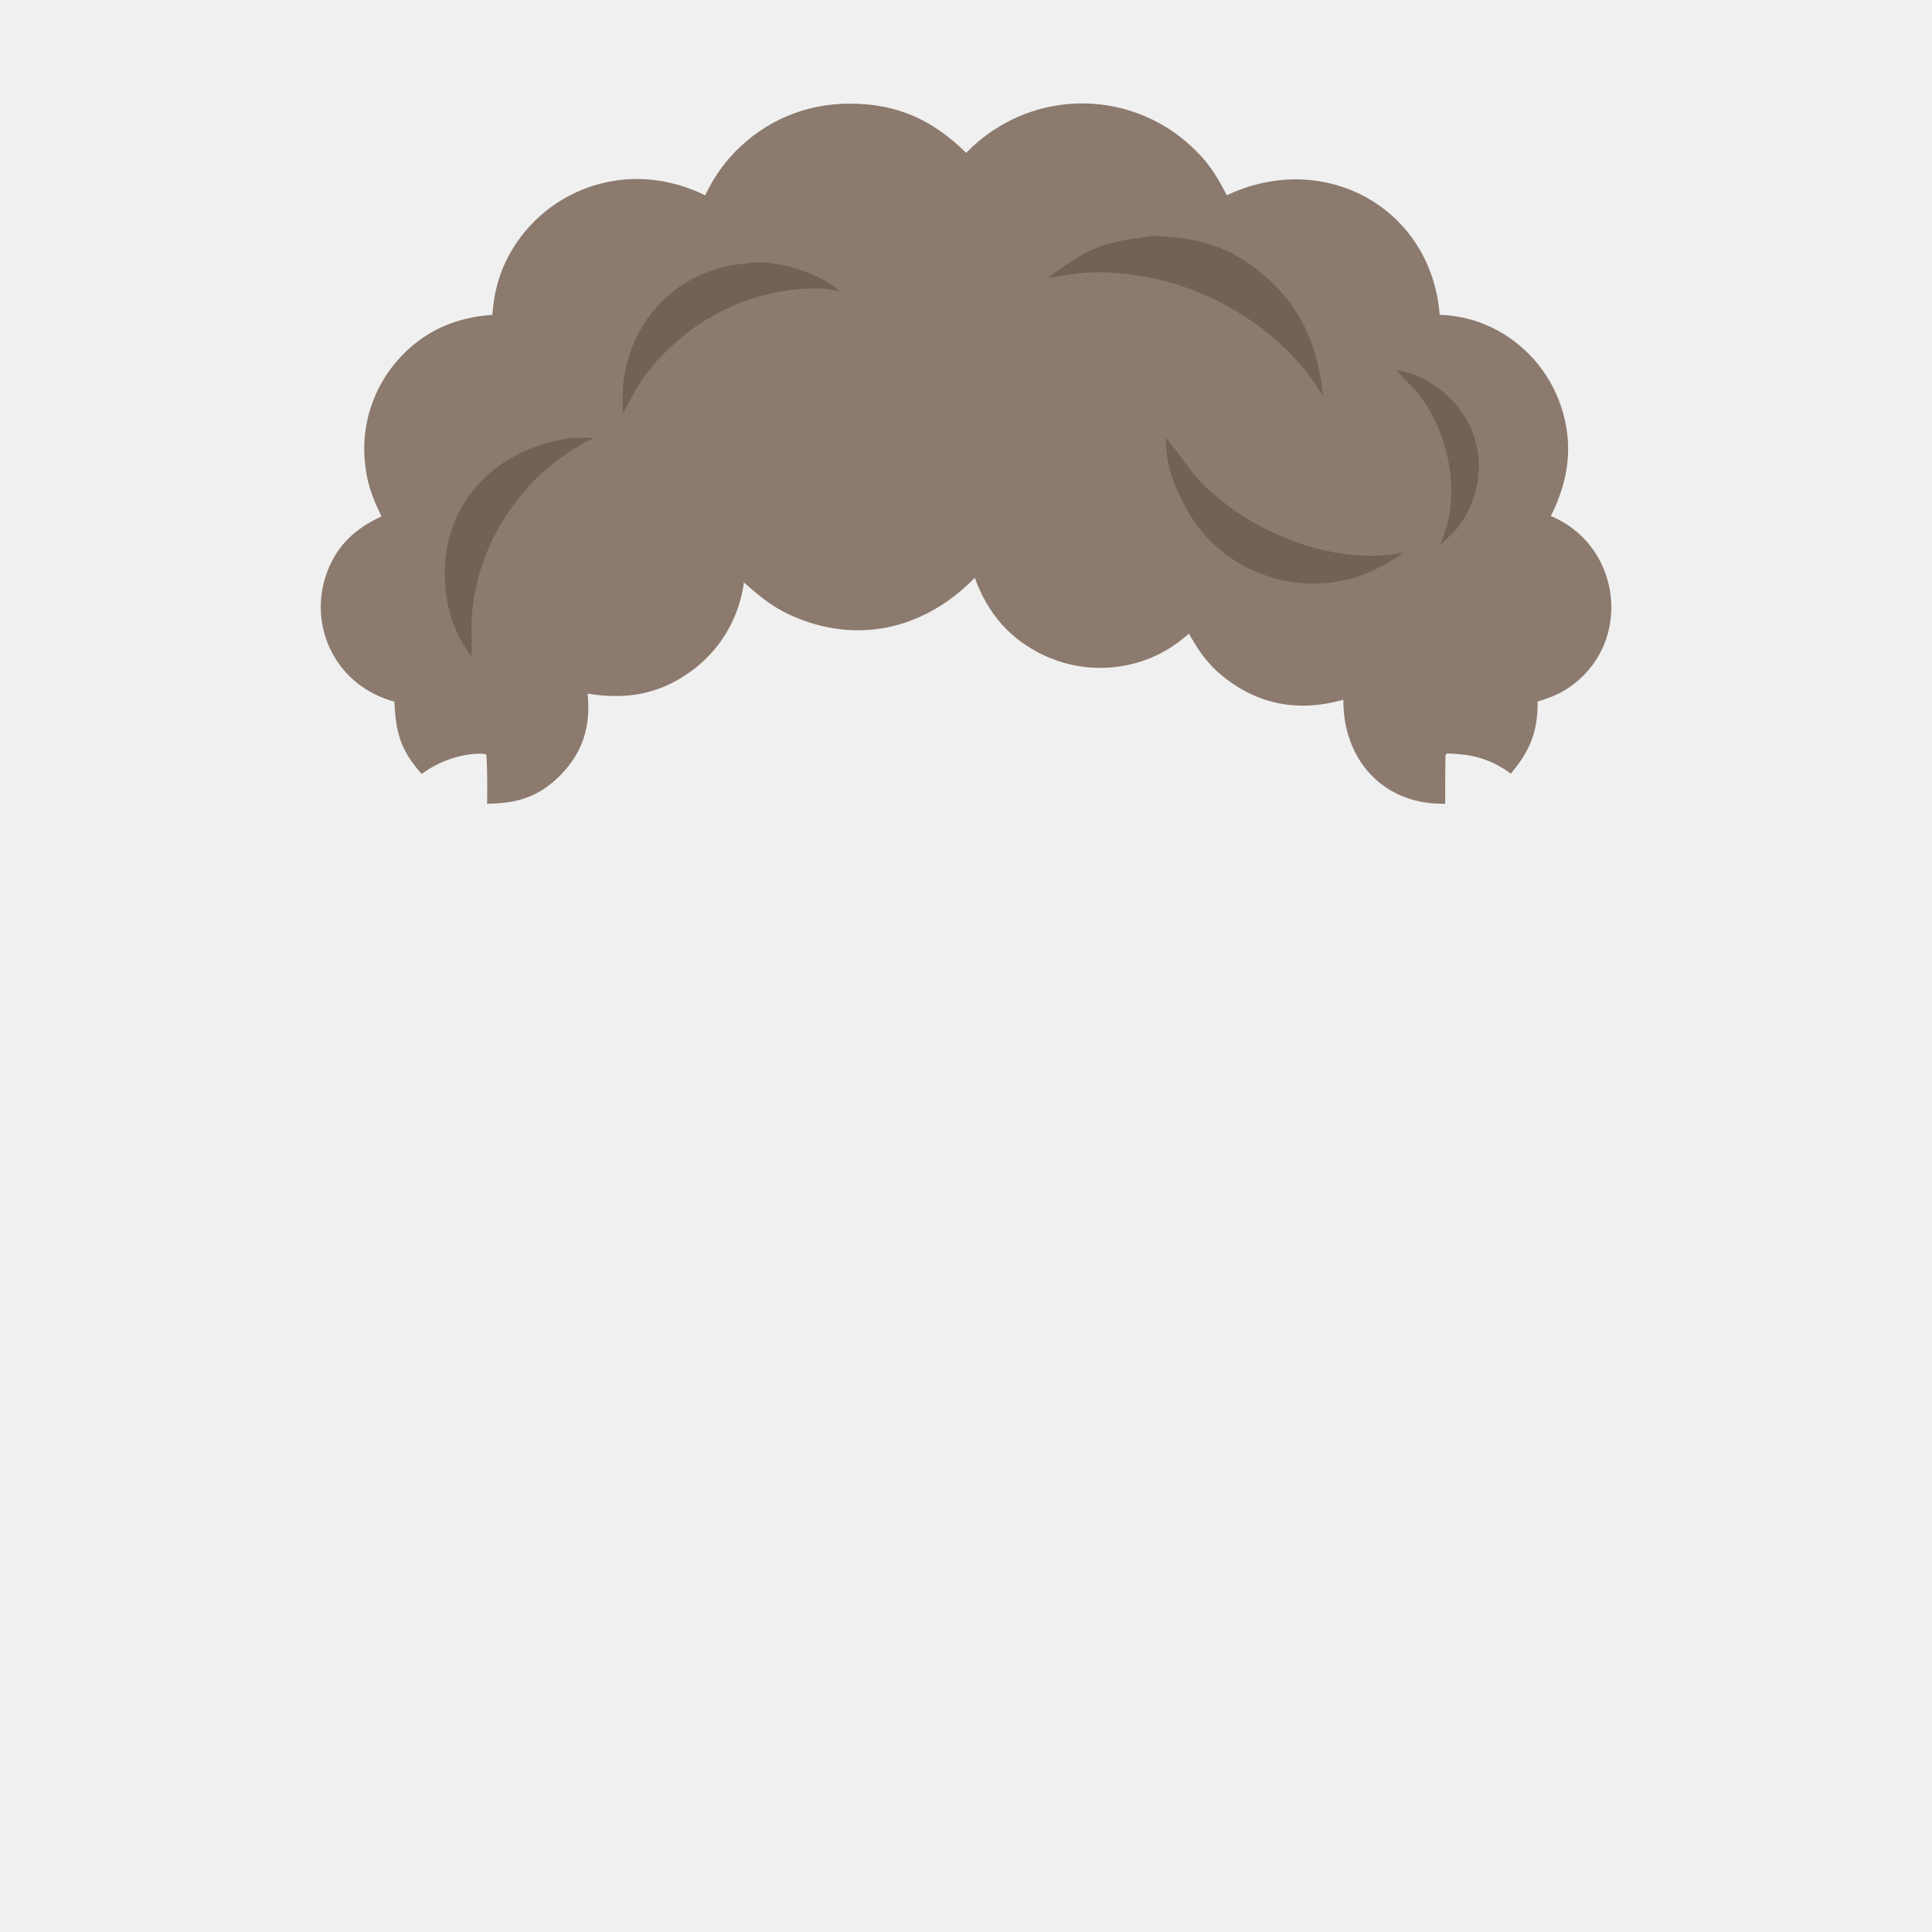
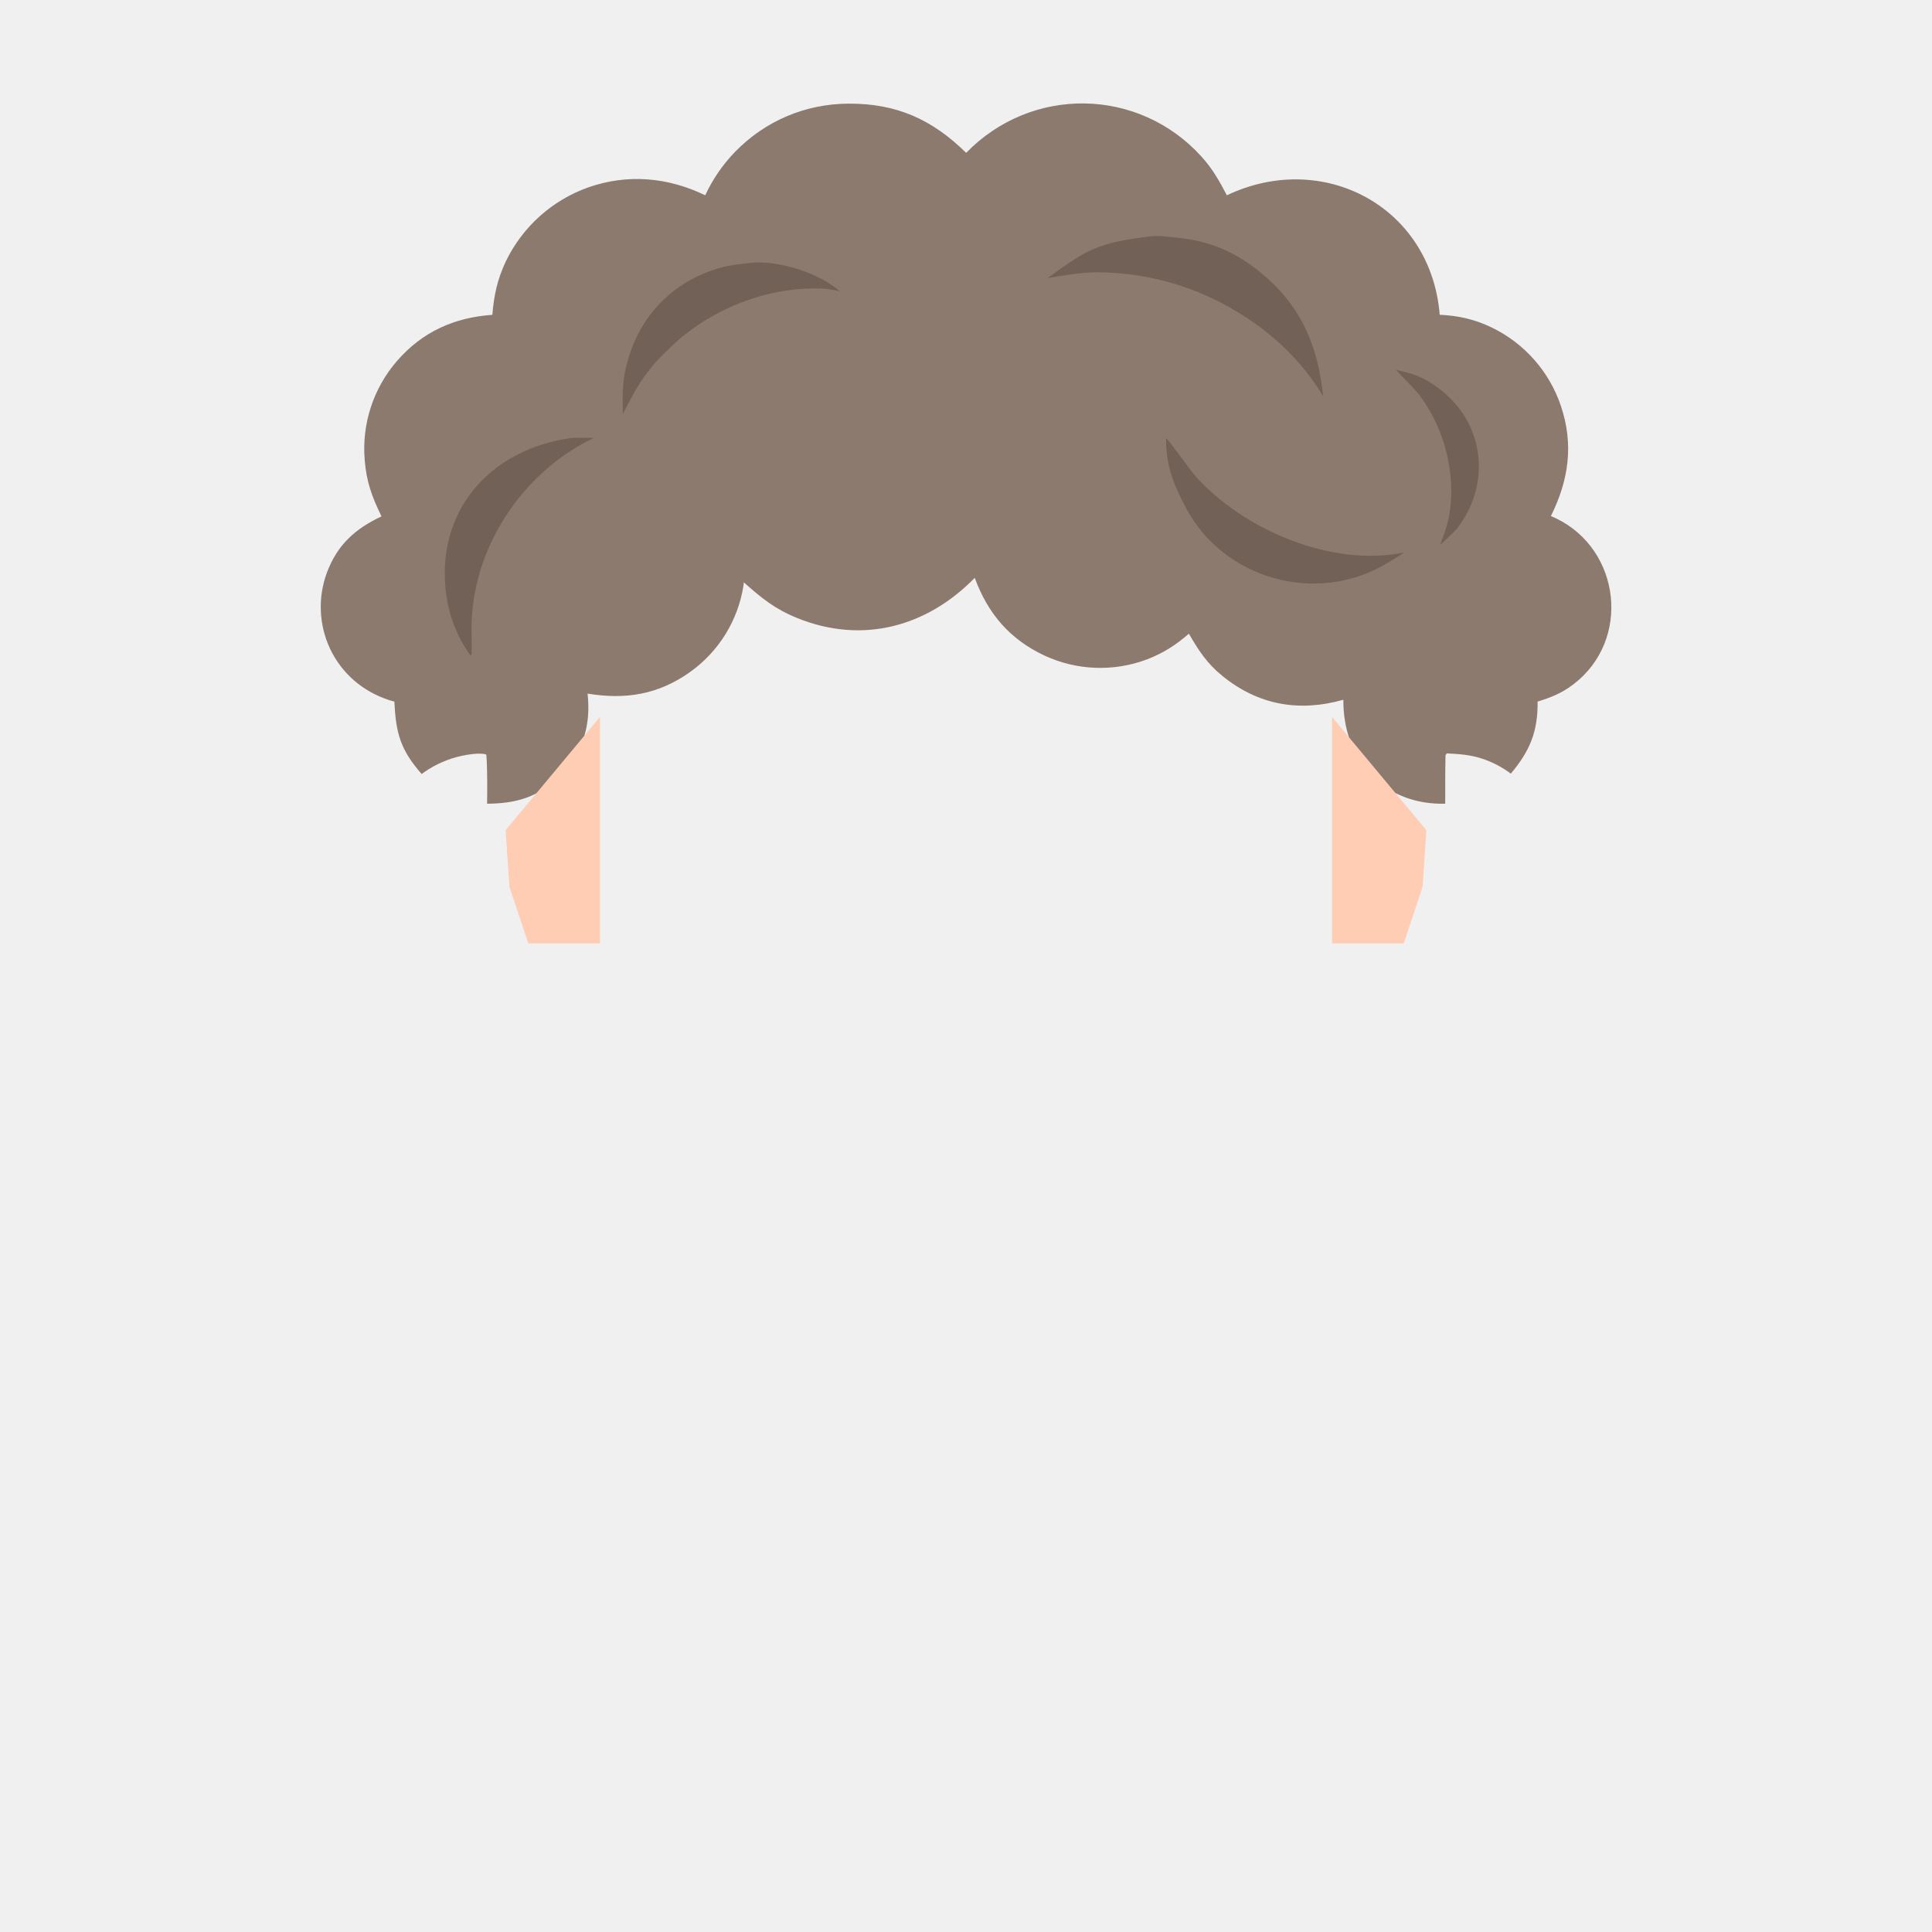
<svg xmlns="http://www.w3.org/2000/svg" version="1.1" viewBox="0 0 2048 2048" width="1024" height="1024">
  <defs>
    <mask id="facehole" maskUnits="userSpaceOnUse" x="0" y="0" width="2048" height="2048">
      <rect x="0" y="0" width="2048" height="2048" fill="white" />
      <path d="M 1533.68 798.613 C 1546.66 799.32 1557.8 799.941 1570.34 803.954 C 1618.2 819.269 1649.18 867.189 1646.49 917.096 C 1644.85 947.316 1631.33 975.662 1608.87 995.951 C 1586.91 1015.66 1562.54 1022.9 1533.67 1024.41 L 1532.38 1022.5 C 1531.22 1004.78 1531.9 981.123 1531.9 962.89 L 1531.99 854.537 C 1532.01 838.109 1531.91 817.251 1532.3 800.538 C 1532.76 799.896 1533.22 799.255 1533.68 798.613 z" fill="black" />
      <path d="M 515.884 1024.25 C 509.295 1024.06 502.266 1023.99 495.795 1022.87 C 407.909 1007.63 371.458 903.101 429.806 836.29 C 449.153 814.256 476.463 800.813 505.725 798.919 C 508.883 798.997 513.071 798.658 515.558 800.023 C 517.24 821.853 516.125 858.428 516.121 881.629 L 515.884 1024.25 z" fill="black" />
    </mask>
  </defs>
  <g mask="url(#facehole)">
    <path transform="translate(0,0)" fill="rgb(140,122,110)" d="M 747.555 207.018 C 755.454 190.018 766.139 174.458 779.167 160.981 C 811.249 128.038 853.824 110.042 899.679 109.855 C 950.691 109.647 988.353 126.768 1024.15 162.027 C 1093.55 90.724 1206.71 92.413 1273.46 165.807 C 1285.36 178.896 1292.41 191.596 1300.53 207.005 C 1402.85 158.4 1516.94 219.312 1526.15 333.692 C 1545.56 334.481 1563.52 338.561 1581.08 347.055 C 1615.83 363.768 1642.36 393.818 1654.64 430.379 C 1668.4 471.35 1662.87 509.117 1644.01 547.036 C 1645.93 547.811 1647.82 548.654 1649.67 549.565 C 1718.33 582.94 1729.04 678.576 1668.07 725.267 C 1655.61 734.811 1644.76 739.049 1629.91 743.728 C 1630.31 776.013 1621.43 796.528 1601.03 820.663 C 1580.86 840.035 1560.74 850.665 1532.22 851.975 C 1530.81 852.002 1529.41 852.011 1528.01 852.002 C 1464.58 851.587 1423.5 803.77 1424.02 741.766 C 1377.03 755.023 1333.84 747.519 1295.56 716.328 C 1279.27 703.052 1270.6 689.55 1260.27 671.741 C 1246.44 683.767 1232.7 692.605 1215.5 699.106 C 1180.42 712.22 1141.56 710.774 1107.56 695.089 C 1070.45 677.869 1047.23 650.452 1033.26 612.542 C 982.487 664.561 914.226 683.003 845.481 655.311 C 821.434 645.624 807.543 634.236 788.518 617.346 C 788.385 618.683 788.277 619.668 788.069 620.999 C 782.268 657.709 761.981 690.557 731.755 712.183 C 698.06 736.327 663.041 741.883 622.853 735.256 C 626.549 769.17 617.995 797.702 593.604 822.183 C 570.656 845.216 547.444 851.766 515.89 851.977 C 486.576 849.333 468.209 841.102 447.122 820.636 C 424.431 795.013 419.638 776.993 418.035 743.693 C 415.84 743.162 413.668 742.539 411.525 741.825 C 383.954 732.46 362.359 713.905 349.803 687.552 C 338.035 662.311 336.823 633.417 346.437 607.28 C 357.374 577.675 376.569 560.361 404.396 547.404 C 394.335 526.552 388.417 510.954 386.6 487.518 C 383.406 449.349 395.767 411.509 420.879 382.587 C 447.757 351.645 481.443 336.608 521.924 333.725 C 523.608 312.945 527.236 295.912 536.317 276.824 C 554.002 240.323 585.334 212.244 623.547 198.65 C 665.309 184.017 708.068 187.863 747.555 207.018 z" />
    <path transform="translate(0,0)" fill="rgb(114,97,86)" d="M 1219.44 250.513 C 1229.39 249.563 1237.08 250.947 1246.68 251.831 C 1281.52 255.045 1309.22 266.717 1336.39 288.947 C 1379.1 323.888 1396.97 366.11 1402.59 419.968 C 1388.38 396.471 1370.44 375.454 1349.46 357.746 C 1343.31 352.459 1336.91 347.477 1330.28 342.818 C 1280.65 307.746 1224.48 289.145 1163.31 288.597 C 1148.05 288.46 1125.67 292.153 1110.55 294.752 C 1153.53 263.205 1164.96 257.38 1219.44 250.513 z" />
    <path transform="translate(0,0)" fill="rgb(114,97,86)" d="M 1236.1 464.426 C 1238.8 466.089 1261.81 498.714 1267.7 505.239 C 1319.09 562.172 1411.76 601.406 1488.32 585.656 C 1482.37 590.068 1475.08 594.133 1468.62 597.941 C 1394.9 641.454 1297.01 613.754 1257.15 538.395 C 1243.87 513.281 1235.77 492.954 1236.1 464.426 z" />
    <path transform="translate(0,0)" fill="rgb(114,97,86)" d="M 799.111 278.271 C 828.043 276.873 868.156 289.393 890.312 308.812 C 879.958 306.382 874.25 305.712 863.35 305.748 C 814.002 305.912 764.63 324.203 725.981 354.692 C 715.129 363.252 705.787 372.946 696.074 382.677 C 677.156 404.994 673.457 413.983 660.159 438.871 C 659.807 415.268 659.478 401.825 666.33 379.075 C 680.909 330.67 717.667 295.51 766.683 283.076 C 776.823 280.504 788.459 279.567 799.111 278.271 z" />
    <path transform="translate(0,0)" fill="rgb(114,97,86)" d="M 605.331 464.313 C 612.685 463.872 622.064 464.154 629.57 464.174 C 552.565 500.774 498.614 583.407 499.813 669.553 C 499.922 677.356 500.466 686.819 499.633 694.474 L 498.511 694.471 C 485.293 676.092 476.65 654.825 473.298 632.436 C 460.243 543.308 518.267 476.43 605.331 464.313 z" />
    <path transform="translate(0,0)" fill="rgb(114,97,86)" d="M 1479.86 392.069 C 1498.44 396.124 1508.87 399.728 1524.42 411.165 C 1573.66 447.384 1581.5 512.203 1544.54 560.29 C 1539.25 566.071 1532.26 572.344 1526.48 577.807 C 1532.73 561.61 1536.45 550.82 1537.89 533.016 C 1541.08 493.373 1528.78 450.924 1504.91 419.193 C 1499.04 411.384 1487.07 400.224 1479.86 392.069 z" />
  </g>
+   <path d="M 636.0 760.0 L 536.0 880.0 L 540.0 940.0 L 560.0 1000.0 L 636.0 1000.0 Z" fill="rgb(254,205,180)" />
+   <path d="M 1412.0 760.0 L 1512.0 880.0 L 1508.0 940.0 L 1488.0 1000.0 L 1412.0 1000.0 Z" fill="rgb(254,205,180)" />
</svg>
